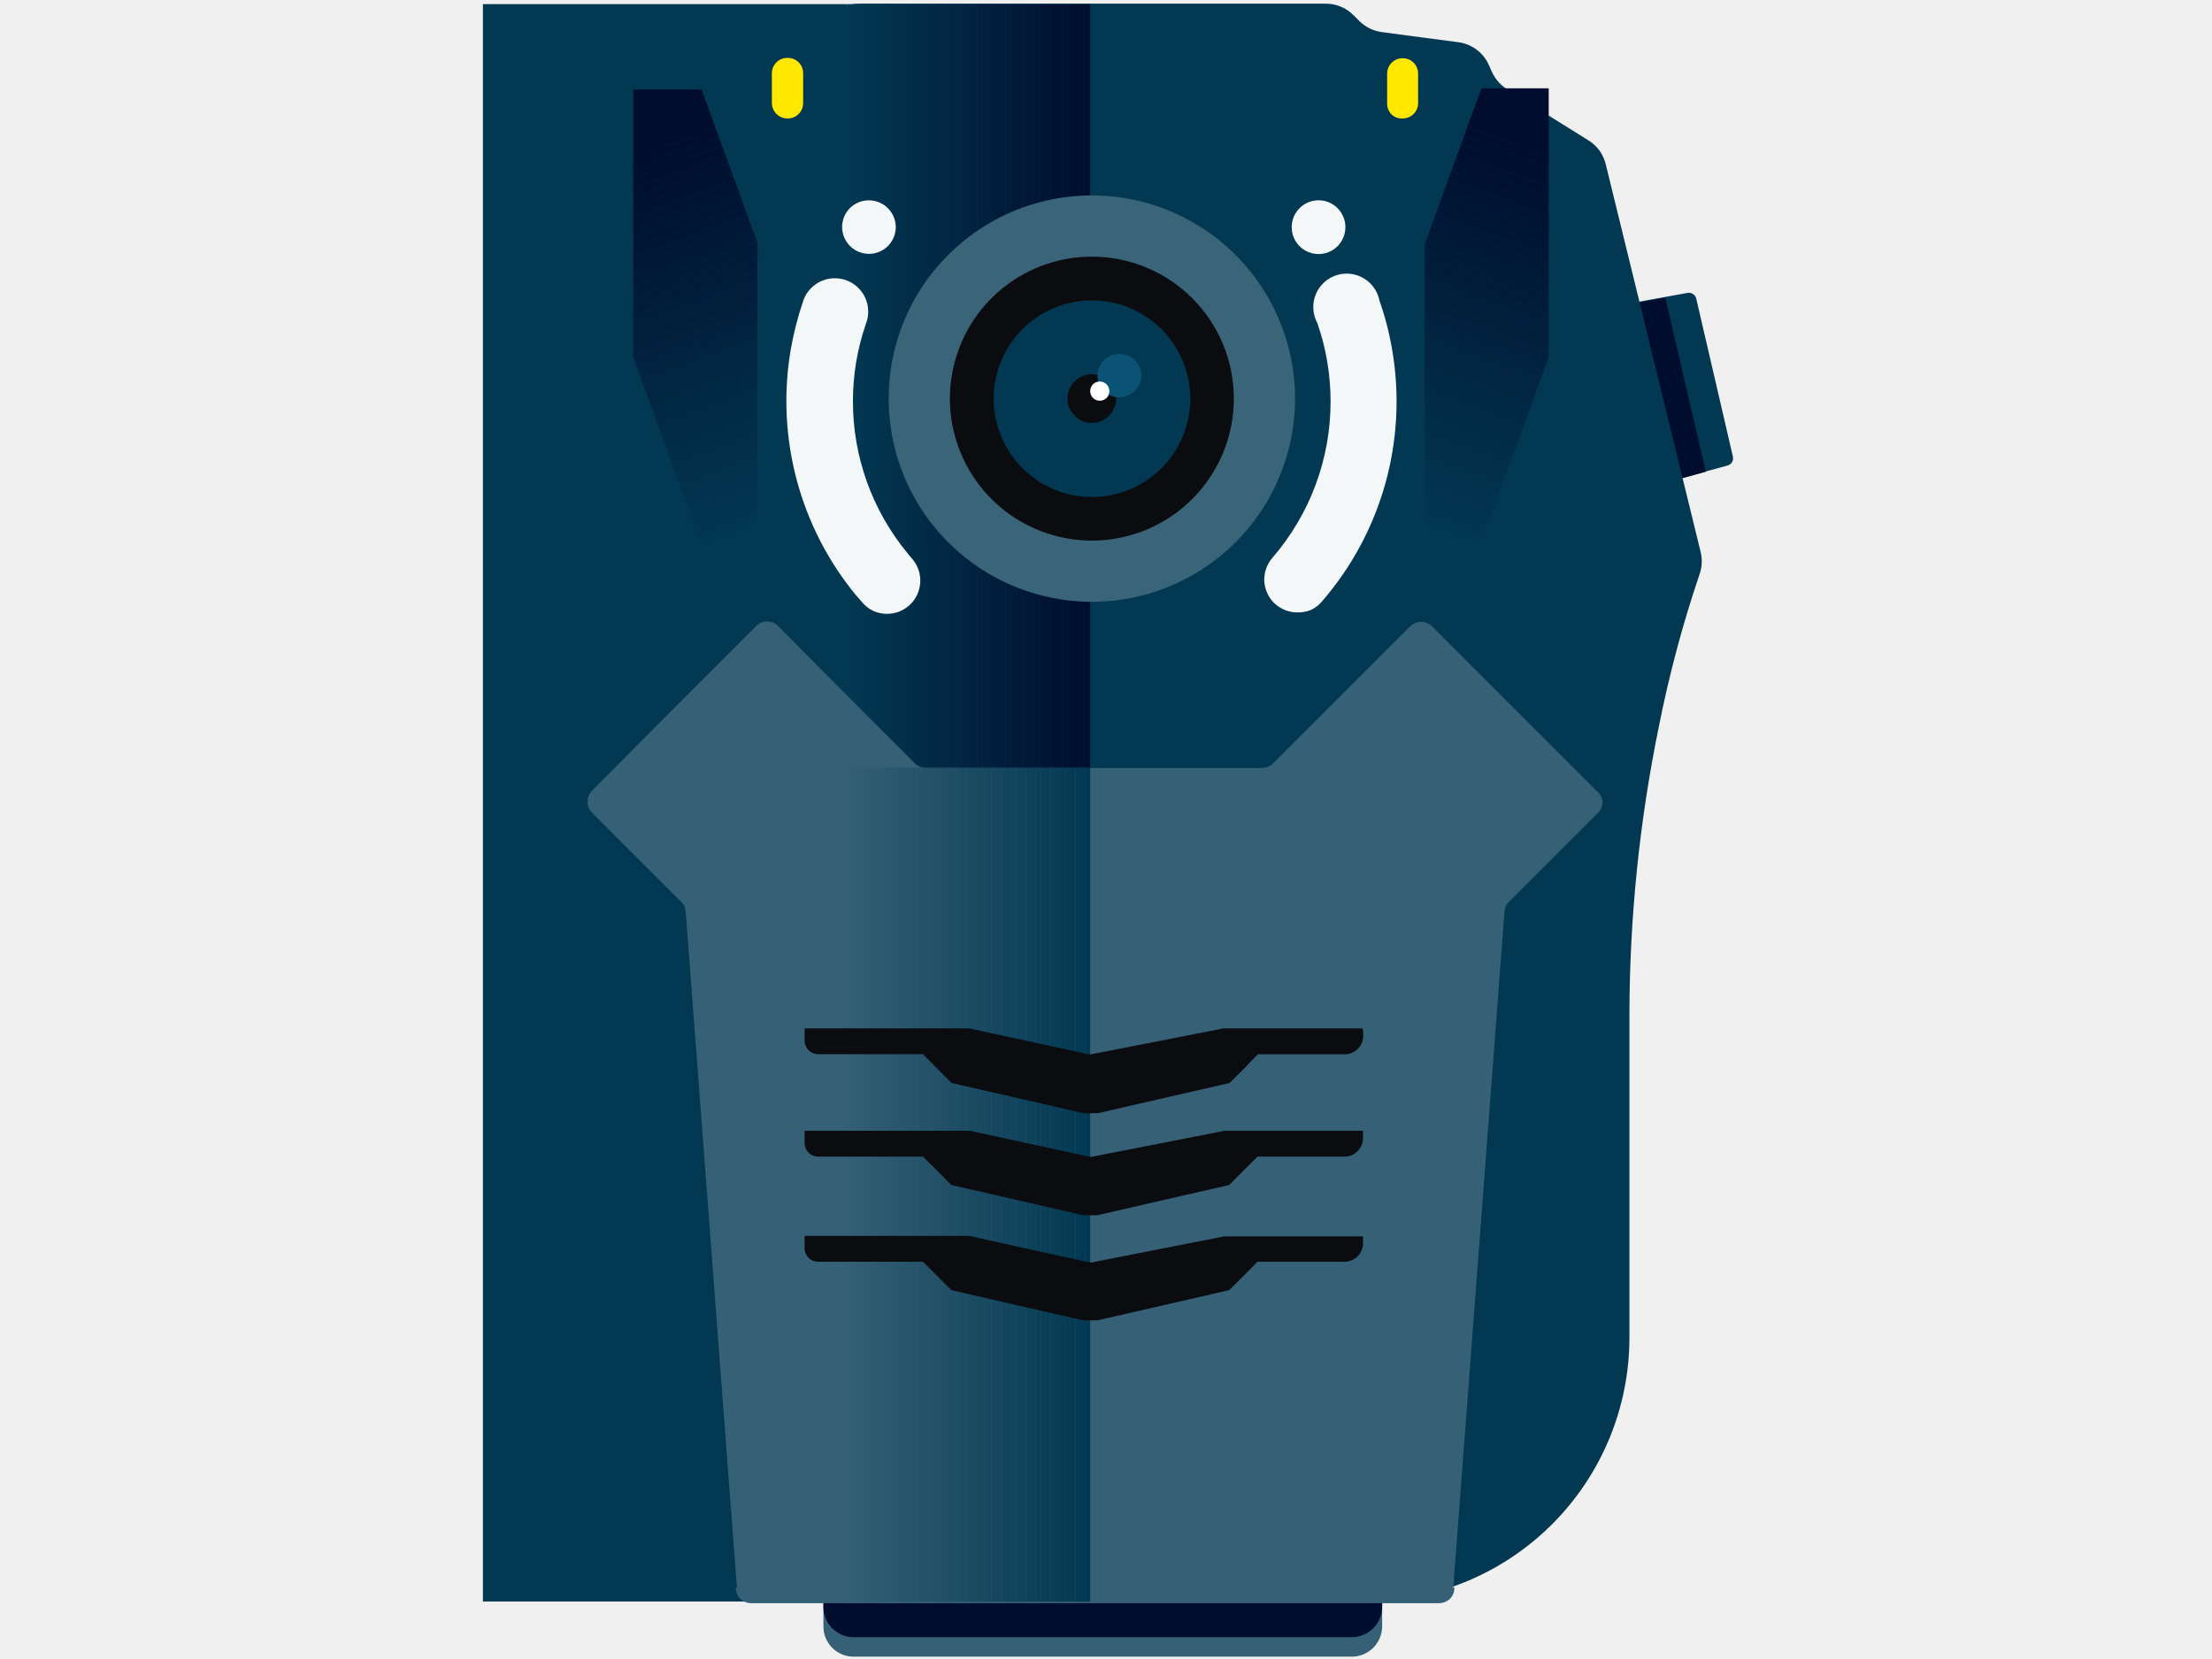
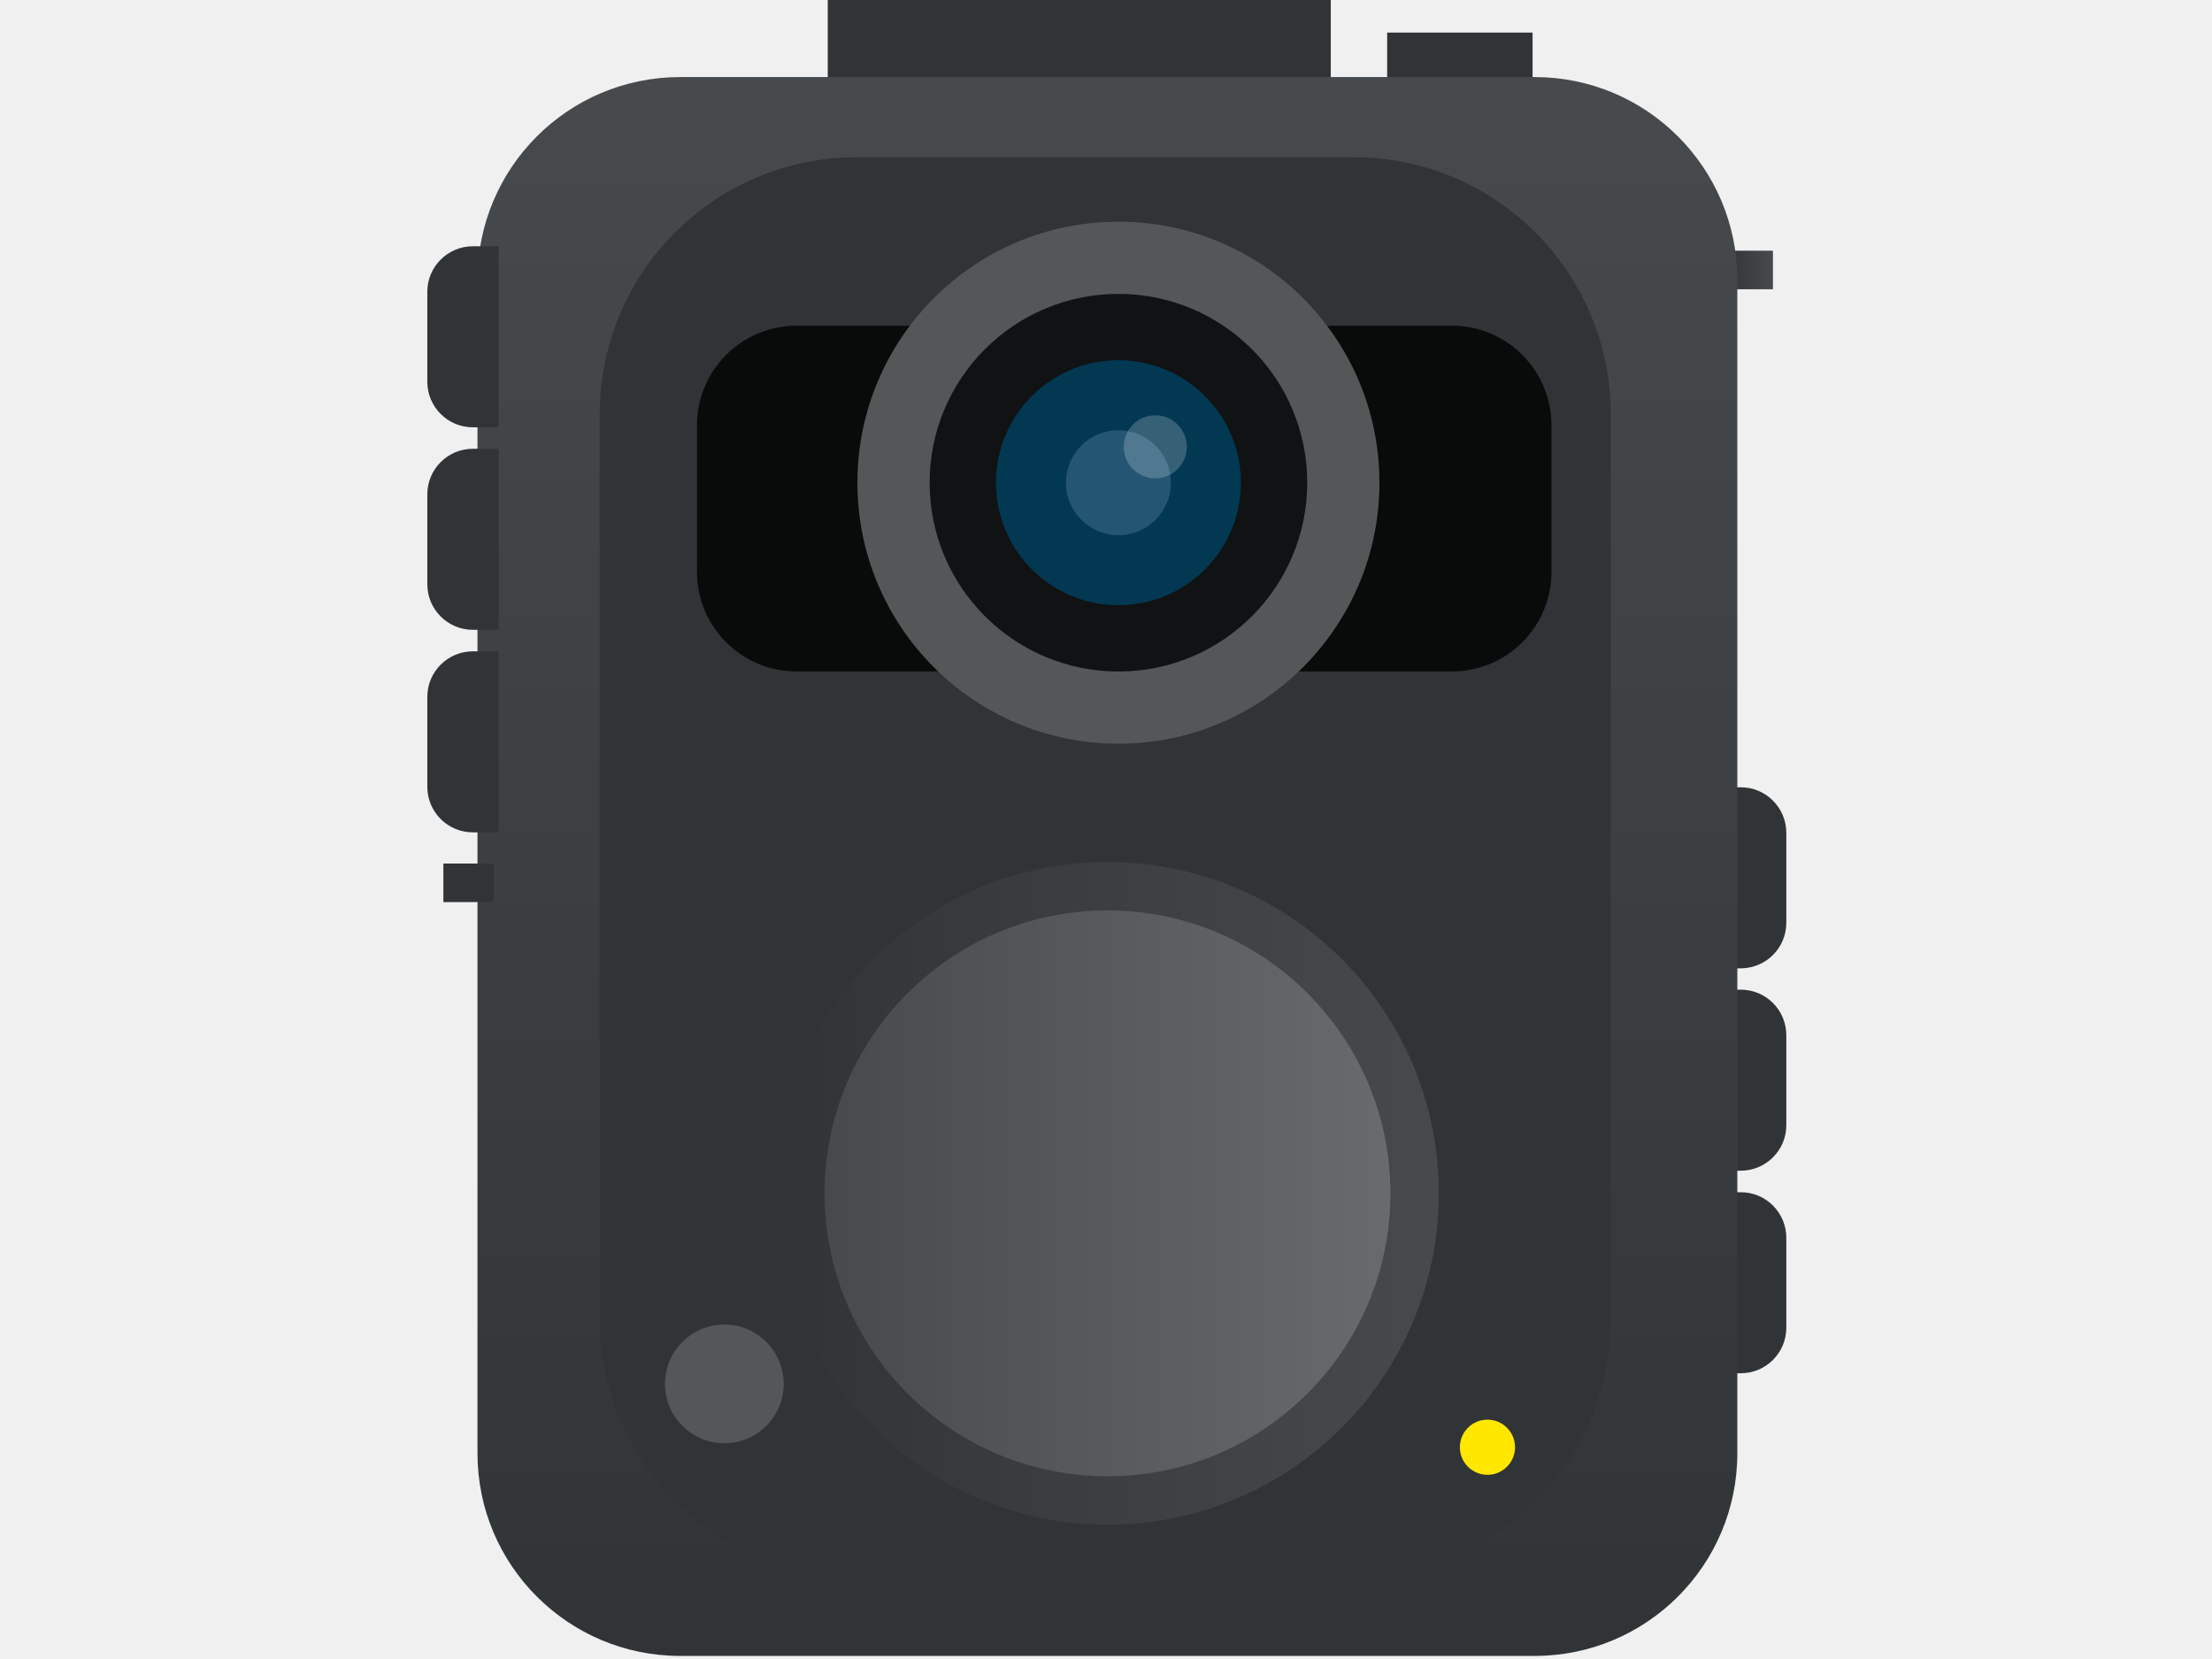
<svg xmlns="http://www.w3.org/2000/svg" width="440px" height="330px" viewBox="0 0 440 330" version="1.1">
-   <g id="Graphic-elements-/-Icons-/-Rich-icons-/-Body-worn" stroke="none" stroke-width="1" fill="none" fill-rule="evenodd">
-     <g id="Body-Worn-Camera-Illustration" transform="translate(95, 0)" fill-rule="nonzero">
-       <path d="M225.906,60.95 L233.281,59.599 L240.656,58.27 C241.04,58.185 241.442,58.265 241.764,58.492 C242.086,58.702 242.316,59.026 242.406,59.4 L246.06,75.125 L249.693,90.805 C249.79,91.18 249.734,91.579 249.538,91.913 C249.336,92.252 249.01,92.498 248.63,92.599 L241.985,94.415 L235.341,96.209 L230.513,78.491 L225.906,60.95 Z" id="Path" fill="#023852" />
-       <polygon id="Path" fill="#000D2E" points="220.059 62.146 228.143 60.685 236.249 59.223 240.28 76.52 244.311 93.84 237.068 95.833 229.826 97.826 224.954 79.997" />
-       <polygon id="Path" fill="#0B5375" points="8.903 221.632 14.352 221.632 19.822 221.632 19.822 203.67 19.822 185.708 14.352 185.708 8.903 185.708 8.903 203.67" />
-       <polygon id="Path" fill="#0B5375" points="9.103 269.736 14.263 269.736 19.401 269.736 19.401 252.195 19.401 234.654 14.263 234.654 9.103 234.654 9.103 252.195" />
-       <polygon id="Path" fill="#000D2E" points="12.048 221.632 17.519 221.632 22.967 221.632 22.967 203.67 22.967 185.708 17.519 185.708 12.048 185.708 12.048 203.67" />
-       <polygon id="Path" fill="#000D2E" points="12.248 269.736 17.408 269.736 22.546 269.736 22.546 252.195 22.546 234.654 17.408 234.654 12.248 234.654 12.248 252.195" />
-       <path d="M243.292,109.83 L233.857,71.249 L224.4,32.646 C224.157,31.676 223.736,30.76 223.16,29.944 C222.551,29.136 221.8,28.446 220.945,27.906 L212.839,22.856 L204.755,17.718 C204.111,17.318 203.529,16.826 203.028,16.256 C202.529,15.681 202.111,15.041 201.787,14.352 L201.455,13.621 L201.123,12.868 C200.586,11.67 199.746,10.632 198.687,9.856 C197.627,9.069 196.385,8.566 195.077,8.394 L187.48,7.397 L179.861,6.379 C179.021,6.271 178.205,6.024 177.447,5.648 C176.69,5.268 175.995,4.775 175.387,4.186 L174.811,3.588 L174.213,3.012 C173.505,2.284 172.653,1.71 171.711,1.329 C170.772,0.931 169.762,0.731 168.743,0.731 L75.878,0.731 C74.858,0.726 73.848,0.929 72.91,1.329 C71.964,1.715 71.106,2.288 70.385,3.012 L69.809,3.588 L69.211,4.186 C68.608,4.78 67.912,5.274 67.152,5.648 C66.393,6.024 65.577,6.271 64.738,6.379 L57.141,7.397 L49.544,8.394 C48.236,8.566 46.994,9.069 45.934,9.856 C44.868,10.63 44.021,11.668 43.476,12.868 L43.144,13.621 L42.811,14.352 C42.496,15.045 42.077,15.687 41.571,16.256 C41.086,16.834 40.51,17.327 39.866,17.718 L31.76,22.768 L23.632,27.906 C22.77,28.438 22.019,29.13 21.417,29.944 C20.825,30.754 20.396,31.672 20.154,32.646 L10.764,71.249 L1.307,109.83 C1.134,110.555 1.059,111.3 1.085,112.045 C1.119,112.802 1.268,113.548 1.528,114.26 C4.882,124.188 7.59,134.324 9.634,144.602 C13.488,163.429 15.454,182.593 15.503,201.809 L15.503,266.038 C15.497,279.972 21.03,293.338 30.884,303.191 C40.737,313.045 54.103,318.578 68.038,318.572 L176.561,318.572 C190.5,318.584 203.871,313.053 213.729,303.199 C223.587,293.345 229.123,279.976 229.117,266.038 L229.117,201.809 C229.146,182.578 231.105,163.398 234.964,144.558 C236.998,134.277 239.706,124.141 243.07,114.215 C243.573,112.791 243.643,111.25 243.27,109.786 L243.292,109.83 Z" id="Path" fill="#023852" />
-       <g id="Group">
-         <rect id="Rectangle" fill="#023852" x="1.063" y="0.819" width="72.489" height="317.752" />
-         <rect id="Rectangle" fill="#023852" x="73.552" y="0.819" width="1.13" height="317.752" />
-         <rect id="Rectangle" fill="#023751" x="74.66" y="0.819" width="1.13" height="317.752" />
-         <rect id="Rectangle" fill="#023650" x="75.789" y="0.819" width="1.13" height="317.752" />
-         <rect id="Rectangle" fill="#02354F" x="76.919" y="0.819" width="1.13" height="317.752" />
-         <rect id="Rectangle" fill="#02344F" x="78.048" y="0.819" width="1.13" height="317.752" />
-         <rect id="Rectangle" fill="#02334E" x="79.156" y="0.819" width="1.13" height="317.752" />
-         <rect id="Rectangle" fill="#02324D" x="80.285" y="0.819" width="1.13" height="317.752" />
-         <rect id="Rectangle" fill="#02314C" x="81.415" y="0.819" width="1.13" height="317.752" />
-         <rect id="Rectangle" fill="#02304B" x="82.522" y="0.819" width="1.13" height="317.752" />
-         <rect id="Rectangle" fill="#022F4A" x="83.652" y="0.819" width="1.13" height="317.752" />
-         <rect id="Rectangle" fill="#022E49" x="84.781" y="0.819" width="1.13" height="317.752" />
-         <rect id="Rectangle" fill="#012D49" x="85.911" y="0.819" width="1.13" height="317.752" />
-         <rect id="Rectangle" fill="#012C48" x="87.018" y="0.819" width="1.13" height="317.752" />
-         <rect id="Rectangle" fill="#012B47" x="88.148" y="0.819" width="1.13" height="317.752" />
-         <rect id="Rectangle" fill="#012A46" x="89.277" y="0.819" width="1.13" height="317.752" />
-         <rect id="Rectangle" fill="#012945" x="90.385" y="0.819" width="1.13" height="317.752" />
-         <rect id="Rectangle" fill="#012844" x="91.514" y="0.819" width="1.13" height="317.752" />
-         <rect id="Rectangle" fill="#012743" x="92.644" y="0.819" width="1.13" height="317.752" />
-         <rect id="Rectangle" fill="#012643" x="93.773" y="0.819" width="1.13" height="317.752" />
-         <rect id="Rectangle" fill="#012542" x="94.881" y="0.819" width="1.13" height="317.752" />
-         <rect id="Rectangle" fill="#012441" x="96.01" y="0.819" width="1.13" height="317.752" />
-         <rect id="Rectangle" fill="#012340" x="97.14" y="0.819" width="1.13" height="317.752" />
-         <rect id="Rectangle" fill="#01213F" x="98.269" y="0.819" width="1.13" height="317.752" />
-         <rect id="Rectangle" fill="#01203E" x="99.377" y="0.819" width="1.13" height="317.752" />
-         <rect id="Rectangle" fill="#011F3D" x="100.506" y="0.819" width="1.13" height="317.752" />
-         <rect id="Rectangle" fill="#011E3D" x="101.636" y="0.819" width="1.13" height="317.752" />
-         <rect id="Rectangle" fill="#011D3C" x="102.743" y="0.819" width="1.13" height="317.752" />
-         <rect id="Rectangle" fill="#011C3B" x="103.872" y="0.819" width="1.13" height="317.752" />
-         <rect id="Rectangle" fill="#011B3A" x="105.002" y="0.819" width="1.13" height="317.752" />
-         <rect id="Rectangle" fill="#011A39" x="106.132" y="0.819" width="1.13" height="317.752" />
-         <rect id="Rectangle" fill="#011938" x="107.239" y="0.819" width="1.13" height="317.752" />
-         <rect id="Rectangle" fill="#011837" x="108.368" y="0.819" width="1.13" height="317.752" />
-         <rect id="Rectangle" fill="#001737" x="109.498" y="0.819" width="1.13" height="317.752" />
-         <rect id="Rectangle" fill="#001636" x="110.605" y="0.819" width="1.13" height="317.752" />
-         <rect id="Rectangle" fill="#001535" x="111.735" y="0.819" width="1.13" height="317.752" />
-         <rect id="Rectangle" fill="#001434" x="112.864" y="0.819" width="1.13" height="317.752" />
-         <rect id="Rectangle" fill="#001333" x="113.994" y="0.819" width="1.13" height="317.752" />
-         <rect id="Rectangle" fill="#001232" x="115.101" y="0.819" width="1.13" height="317.752" />
-         <rect id="Rectangle" fill="#001131" x="116.231" y="0.819" width="1.13" height="317.752" />
-         <rect id="Rectangle" fill="#001031" x="117.36" y="0.819" width="1.13" height="317.752" />
-         <rect id="Rectangle" fill="#000F30" x="118.49" y="0.819" width="1.13" height="317.752" />
-         <rect id="Rectangle" fill="#000E2F" x="119.597" y="0.819" width="1.13" height="317.752" />
-         <rect id="Rectangle" fill="#000D2E" x="120.727" y="0.819" width="1.13" height="317.752" />
-       </g>
-       <path d="M68.791,317.42 L179.928,317.42 L179.928,323.511 C179.915,326.833 177.225,329.523 173.903,329.535 L74.793,329.535 C73.197,329.535 71.667,328.9 70.541,327.769 C69.414,326.639 68.785,325.106 68.791,323.511 L68.791,317.42 Z" id="Path" fill="#356075" />
-       <path d="M68.791,313.544 L179.928,313.544 L179.928,319.635 C179.915,322.957 177.225,325.647 173.903,325.659 L74.793,325.659 C73.197,325.659 71.667,325.024 70.541,323.893 C69.414,322.763 68.785,321.231 68.791,319.635 L68.791,313.544 L68.791,313.544 Z" id="Path" fill="#000D2E" />
-       <path d="M222.517,157.248 L206.195,140.926 L189.894,124.625 C189.304,124.042 188.508,123.716 187.679,123.717 C186.849,123.711 186.051,124.038 185.464,124.625 L171.866,138.223 L158.245,151.844 C157.956,152.125 157.619,152.35 157.248,152.509 C156.877,152.666 156.478,152.748 156.074,152.752 L89.166,152.752 C88.763,152.748 88.364,152.666 87.993,152.509 C87.62,152.356 87.281,152.13 86.996,151.844 L73.375,138.223 L59.799,124.558 C59.219,123.957 58.419,123.618 57.584,123.618 C56.749,123.618 55.949,123.957 55.369,124.558 L39.068,140.859 L22.79,157.248 C22.203,157.835 21.876,158.633 21.882,159.463 C21.871,160.294 22.199,161.094 22.79,161.678 L31.649,170.537 L40.508,179.396 C40.771,179.648 40.981,179.949 41.128,180.282 C41.281,180.609 41.371,180.962 41.394,181.323 L46.488,248.563 L51.582,315.781 C51.582,315.781 51.427,315.781 51.383,315.781 C51.357,315.898 51.357,316.019 51.383,316.136 C51.423,316.905 51.775,317.624 52.357,318.129 C52.934,318.632 53.674,318.907 54.439,318.904 L191.223,318.904 C191.988,318.907 192.728,318.632 193.305,318.129 C193.879,317.618 194.229,316.902 194.279,316.136 C194.305,316.019 194.305,315.898 194.279,315.781 C194.279,315.781 194.279,315.781 194.08,315.781 L199.174,248.563 L204.268,181.323 C204.291,180.962 204.381,180.609 204.534,180.282 C204.681,179.949 204.891,179.648 205.154,179.396 L214.013,170.537 L222.872,161.678 C223.463,161.094 223.791,160.294 223.78,159.463 C223.696,158.578 223.236,157.771 222.517,157.248 Z" id="Path" fill="#356075" />
-       <path d="M61.726,23.565 L61.726,23.565 C63.405,23.553 64.76,22.188 64.76,20.509 L64.76,14.617 C64.777,13.79 64.457,12.99 63.874,12.403 C63.289,11.815 62.488,11.495 61.659,11.517 L61.659,11.517 C60.83,11.495 60.029,11.815 59.444,12.403 C58.855,12.988 58.528,13.787 58.536,14.617 L58.536,20.509 C58.56,22.187 59.915,23.541 61.593,23.565 L61.726,23.565 Z" id="Path" fill="#FFE700" />
-       <path d="M183.981,23.565 L183.981,23.565 C184.811,23.574 185.61,23.246 186.195,22.657 C186.783,22.072 187.103,21.271 187.081,20.442 L187.081,14.617 C187.081,12.942 185.723,11.583 184.047,11.583 L184.047,11.583 C183.217,11.556 182.414,11.877 181.832,12.469 C181.243,13.055 180.916,13.853 180.924,14.684 L180.924,20.575 C180.911,21.407 181.239,22.207 181.832,22.79 C182.418,23.322 183.19,23.601 183.981,23.565 L183.981,23.565 Z" id="Path" fill="#FFE700" />
-       <g id="Group" transform="translate(28.79195, 17.71812)">
-         <polygon id="Path" fill="#000D2E" points="15.769 0.089 18.582 7.818 2.17 13.798 2.17 0.089" />
-         <polygon id="Path" fill="#000D2E" points="18.582 7.818 19.202 9.546 2.17 15.747 2.17 13.798" />
-         <polygon id="Path" fill="#000E2F" points="19.202 9.546 19.844 11.273 2.17 17.696 2.17 15.747" />
-         <polygon id="Path" fill="#000F30" points="19.844 11.273 20.464 13.001 2.17 19.645 2.17 17.696" />
-         <polygon id="Path" fill="#001031" points="20.464 13.001 21.085 14.706 2.17 21.594 2.17 19.645" />
-         <polygon id="Path" fill="#001131" points="21.085 14.706 21.727 16.434 2.17 23.543 2.17 21.594" />
-         <polygon id="Path" fill="#001232" points="21.727 16.434 22.347 18.161 2.17 25.492 2.17 23.543" />
-         <polygon id="Path" fill="#001333" points="22.347 18.161 22.967 19.866 2.17 27.441 2.17 25.492" />
-         <polygon id="Path" fill="#001434" points="22.967 19.866 23.609 21.594 2.17 29.39 2.17 27.441" />
-         <polygon id="Path" fill="#001535" points="23.609 21.594 24.23 23.321 2.17 31.339 2.17 29.39" />
-         <polygon id="Path" fill="#001636" points="24.23 23.321 24.85 25.027 2.17 33.288 2.17 31.339" />
-         <polygon id="Path" fill="#001737" points="24.85 25.027 25.47 26.754 2.17 35.237 2.17 33.288" />
-         <polygon id="Path" fill="#011837" points="25.47 26.754 26.112 28.482 2.17 37.186 2.17 35.237" />
-         <polygon id="Path" fill="#011938" points="26.112 28.482 26.732 30.187 2.17 39.135 2.17 37.186" />
-         <polygon id="Path" fill="#011A39" points="26.732 30.187 26.887 30.652 26.887 32.092 2.17 41.084 2.17 39.135" />
-         <polygon id="Path" fill="#011B3A" points="26.887 34.041 2.17 43.033 2.17 41.084 26.887 32.092" />
-         <polygon id="Path" fill="#011C3B" points="26.887 35.99 2.17 44.982 2.17 43.033 26.887 34.041" />
-         <polygon id="Path" fill="#011D3C" points="26.887 37.939 2.17 46.931 2.17 44.982 26.887 35.99" />
-         <polygon id="Path" fill="#011E3D" points="26.887 39.888 2.17 48.88 2.17 46.931 26.887 37.939" />
-         <polygon id="Path" fill="#011F3D" points="26.887 41.837 2.17 50.829 2.17 48.88 26.887 39.888" />
-         <polygon id="Path" fill="#01203E" points="26.887 43.786 2.17 52.778 2.17 50.829 26.887 41.837" />
-         <polygon id="Path" fill="#01213F" points="26.887 45.735 2.613 54.572 2.17 53.309 2.17 52.778 26.887 43.786" />
-         <polygon id="Path" fill="#012240" points="26.887 47.684 3.256 56.277 2.613 54.572 26.887 45.735" />
-         <polygon id="Path" fill="#012441" points="26.887 49.633 3.876 58.005 3.256 56.277 26.887 47.684" />
-         <polygon id="Path" fill="#012542" points="26.887 51.582 4.496 59.732 3.876 58.005 26.887 49.633" />
-         <polygon id="Path" fill="#012643" points="26.887 53.531 5.116 61.438 4.496 59.732 26.887 51.582" />
-         <polygon id="Path" fill="#012743" points="26.887 55.48 5.758 63.165 5.116 61.438 26.887 53.531" />
-         <polygon id="Path" fill="#012844" points="26.887 57.429 6.379 64.893 5.758 63.165 26.887 55.48" />
-         <polygon id="Path" fill="#012945" points="26.887 59.378 6.999 66.598 6.379 64.893 26.887 57.429" />
-         <polygon id="Path" fill="#012A46" points="26.887 61.327 7.641 68.326 6.999 66.598 26.887 59.378" />
-         <polygon id="Path" fill="#012B47" points="26.887 63.254 8.261 70.053 7.641 68.326 26.887 61.327" />
-         <polygon id="Path" fill="#012C48" points="26.887 65.203 8.881 71.781 8.261 70.053 26.887 63.254" />
-         <polygon id="Path" fill="#012D49" points="26.887 67.174 9.501 73.486 8.881 71.781 26.887 65.203" />
-         <polygon id="Path" fill="#022E49" points="26.887 69.101 10.144 75.213 9.501 73.486 26.887 67.174" />
-         <polygon id="Path" fill="#022F4A" points="26.887 71.05 10.764 76.941 10.144 75.213 26.887 69.101" />
-         <polygon id="Path" fill="#02304B" points="26.887 72.999 11.384 78.646 10.764 76.941 26.887 71.05" />
-         <polygon id="Path" fill="#02314C" points="26.887 74.948 12.004 80.374 11.384 78.646 26.887 72.999" />
-         <polygon id="Path" fill="#02324D" points="26.887 76.897 12.646 82.101 12.004 80.374 26.887 74.948" />
-         <polygon id="Path" fill="#02334E" points="26.887 78.846 13.266 83.807 12.646 82.101 26.887 76.897" />
-         <polygon id="Path" fill="#02344F" points="26.887 80.795 13.887 85.534 13.266 83.807 26.887 78.846" />
-         <polygon id="Path" fill="#02354F" points="26.887 82.744 14.529 87.262 13.887 85.534 26.887 80.795" />
-         <polygon id="Path" fill="#023650" points="26.887 84.693 15.149 88.967 14.529 87.262 26.887 82.744" />
-         <polygon id="Path" fill="#023751" points="26.887 86.642 15.769 90.695 15.149 88.967 26.887 84.693" />
-         <polygon id="Path" fill="#023852" points="26.887 88.591 16.411 92.422 15.769 90.695 26.887 86.642" />
-         <polygon id="Path" fill="#023852" points="18.826 99.066 16.411 92.422 26.887 88.591 26.887 99.066" />
-       </g>
-       <g id="Group" transform="translate(188.255, 15.50336)">
-         <polygon id="Path" fill="#023852" points="0.133 90.65 10.631 94.46 8.217 101.126 0.133 101.126" />
-         <polygon id="Path" fill="#023852" points="0.133 88.701 11.273 92.732 10.631 94.46 0.133 90.65" />
-         <polygon id="Path" fill="#023751" points="0.133 86.73 11.893 91.027 11.273 92.732 0.133 88.701" />
-         <polygon id="Path" fill="#023650" points="0.133 84.781 12.513 89.299 11.893 91.027 0.133 86.73" />
-         <polygon id="Path" fill="#02354F" points="0.133 82.832 13.156 87.572 12.513 89.299 0.133 84.781" />
-         <polygon id="Path" fill="#02344F" points="0.133 80.883 13.776 85.844 13.156 87.572 0.133 82.832" />
-         <polygon id="Path" fill="#02334E" points="0.133 78.934 14.396 84.117 13.776 85.844 0.133 80.883" />
-         <polygon id="Path" fill="#02324D" points="0.133 76.985 15.038 82.411 14.396 84.117 0.133 78.934" />
-         <polygon id="Path" fill="#02314C" points="0.133 75.036 15.658 80.684 15.038 82.411 0.133 76.985" />
-         <polygon id="Path" fill="#02304B" points="0.133 73.087 16.279 78.956 15.658 80.684 0.133 75.036" />
-         <polygon id="Path" fill="#022F4A" points="0.133 71.116 16.899 77.229 16.279 78.956 0.133 73.087" />
-         <polygon id="Path" fill="#022E49" points="0.133 69.167 17.541 75.501 16.899 77.229 0.133 71.116" />
-         <polygon id="Path" fill="#012D49" points="0.133 67.218 18.161 73.796 17.541 75.501 0.133 69.167" />
-         <polygon id="Path" fill="#012C48" points="0.133 65.269 18.803 72.068 18.161 73.796 0.133 67.218" />
-         <polygon id="Path" fill="#012B47" points="0.133 63.32 19.423 70.341 18.803 72.068 0.133 65.269" />
-         <polygon id="Path" fill="#012A46" points="0.133 61.371 20.044 68.613 19.423 70.341 0.133 63.32" />
-         <polygon id="Path" fill="#012945" points="0.133 59.422 20.664 66.886 20.044 68.613 0.133 61.371" />
-         <polygon id="Path" fill="#012844" points="0.133 57.473 21.306 65.181 20.664 66.886 0.133 59.422" />
-         <polygon id="Path" fill="#012743" points="0.133 55.524 21.926 63.453 21.306 65.181 0.133 57.473" />
-         <polygon id="Path" fill="#012643" points="0.133 53.575 22.546 61.726 21.926 63.453 0.133 55.524" />
-         <polygon id="Path" fill="#012542" points="0.133 51.604 23.189 59.998 22.546 61.726 0.133 53.575" />
-         <polygon id="Path" fill="#012441" points="0.133 49.655 23.809 58.27 23.189 59.998 0.133 51.604" />
-         <polygon id="Path" fill="#012240" points="0.133 47.706 24.429 56.543 23.809 58.27 0.133 49.655" />
-         <polygon id="Path" fill="#01213F" points="0.133 45.757 24.805 54.727 24.805 55.546 24.429 56.543 0.133 47.706" />
-         <polygon id="Path" fill="#01203E" points="0.133 43.808 24.805 52.778 24.805 54.727 0.133 45.757" />
-         <polygon id="Path" fill="#011F3D" points="0.133 41.859 24.805 50.829 24.805 52.778 0.133 43.808" />
-         <polygon id="Path" fill="#011E3D" points="0.133 39.91 24.805 48.88 24.805 50.829 0.133 41.859" />
-         <polygon id="Path" fill="#011D3C" points="0.133 37.961 24.805 46.931 24.805 48.88 0.133 39.91" />
-         <polygon id="Path" fill="#011C3B" points="0.133 36.012 24.805 44.982 24.805 46.931 0.133 37.961" />
-         <polygon id="Path" fill="#011B3A" points="0.133 34.063 24.805 43.033 24.805 44.982 0.133 36.012" />
-         <polygon id="Path" fill="#011A39" points="0.133 33.066 0.443 32.203 24.805 41.084 24.805 43.033 0.133 34.063" />
-         <polygon id="Path" fill="#011938" points="0.443 32.203 1.085 30.497 24.805 39.135 24.805 41.084" />
-         <polygon id="Path" fill="#011837" points="1.085 30.497 1.705 28.77 24.805 37.164 24.805 39.135" />
-         <polygon id="Path" fill="#001737" points="1.705 28.77 2.326 27.042 24.805 35.215 24.805 37.164" />
-         <polygon id="Path" fill="#001636" points="2.326 27.042 2.968 25.315 24.805 33.266 24.805 35.215" />
-         <polygon id="Path" fill="#001535" points="2.968 25.315 3.588 23.587 24.805 31.317 24.805 33.266" />
-         <polygon id="Path" fill="#001434" points="3.588 23.587 4.208 21.882 24.805 29.368 24.805 31.317" />
-         <polygon id="Path" fill="#001333" points="4.208 21.882 4.828 20.154 24.805 27.419 24.805 29.368" />
-         <polygon id="Path" fill="#001232" points="4.828 20.154 5.47 18.427 24.805 25.47 24.805 27.419" />
-         <polygon id="Path" fill="#001131" points="5.47 18.427 6.091 16.699 24.805 23.521 24.805 25.47" />
-         <polygon id="Path" fill="#001031" points="6.091 16.699 6.711 14.972 24.805 21.572 24.805 23.521" />
-         <polygon id="Path" fill="#000F30" points="6.711 14.972 7.353 13.266 24.805 19.601 24.805 21.572" />
-         <polygon id="Path" fill="#000E2F" points="7.353 13.266 7.973 11.539 24.805 17.652 24.805 19.601" />
-         <polygon id="Path" fill="#000D2E" points="7.973 11.539 8.593 9.811 24.805 15.703 24.805 17.652" />
-         <polygon id="Path" fill="#000D2E" points="8.593 9.811 11.428 2.06 24.805 2.06 24.805 15.703" />
-       </g>
-       <path d="M81.769,79.266 C81.759,98.55 95.373,115.155 114.284,118.926 C133.196,122.697 152.137,112.584 159.524,94.772 C166.912,76.959 160.687,56.409 144.658,45.689 C128.628,34.969 107.259,37.065 93.618,50.696 C86.024,58.264 81.76,68.546 81.769,79.266 L81.769,79.266 Z" id="Path" fill="#3A6478" />
-       <path d="M150.427,79.266 C150.439,92.742 140.928,104.348 127.713,106.984 C114.498,109.62 101.261,102.551 96.102,90.103 C90.943,77.654 95.298,63.295 106.504,55.81 C117.709,48.325 132.642,49.8 142.166,59.334 C147.456,64.618 150.428,71.789 150.427,79.266 L150.427,79.266 Z" id="Path" fill="#0A0C10" />
-       <path d="M102.654,79.266 C102.636,88.599 109.214,96.644 118.364,98.48 C127.514,100.315 136.686,95.43 140.269,86.813 C143.851,78.195 140.846,68.247 133.091,63.055 C125.336,57.863 114.994,58.873 108.391,65.468 C104.719,69.122 102.655,74.087 102.654,79.266 Z" id="Path" fill="#023852" />
-       <path d="M127.017,79.266 C127.005,76.605 124.85,74.45 122.189,74.438 C120.901,74.432 119.664,74.942 118.756,75.856 C117.845,76.762 117.334,77.993 117.334,79.278 C117.334,80.562 117.845,81.793 118.756,82.699 C119.664,83.613 120.901,84.123 122.189,84.117 C124.859,84.105 127.017,81.937 127.017,79.266 L127.017,79.266 Z" id="Path" fill="#0A0C10" />
-       <path d="M132.044,74.726 C132.045,73.561 131.574,72.446 130.74,71.632 C129.906,70.819 128.779,70.378 127.615,70.407 C125.87,70.402 124.294,71.452 123.629,73.065 C122.963,74.678 123.339,76.534 124.581,77.76 C125.378,78.577 126.474,79.033 127.615,79.023 C128.763,79.034 129.866,78.578 130.671,77.76 C131.518,76.975 132.013,75.881 132.044,74.726 L132.044,74.726 Z" id="Path" fill="#0B5375" />
-       <path d="M81.459,122.1 C80.53,122.106 79.609,121.918 78.757,121.546 C77.908,121.148 77.153,120.574 76.542,119.863 L75.944,119.154 L75.302,118.446 C64.133,104.896 59.369,87.178 62.235,69.854 C62.79,66.561 63.605,63.317 64.671,60.153 C65.35,57.797 67.271,56.006 69.669,55.494 C72.066,54.982 74.552,55.832 76.133,57.705 C77.715,59.579 78.136,62.172 77.229,64.45 C76.379,66.917 75.735,69.451 75.302,72.024 C74.877,74.609 74.662,77.223 74.66,79.842 C74.657,90.85 78.487,101.515 85.49,110.007 L85.933,110.561 L86.398,111.093 C88.822,113.84 88.564,118.031 85.822,120.461 C85.203,120.989 84.499,121.409 83.74,121.701 C83.008,121.962 82.236,122.096 81.459,122.1 L81.459,122.1 Z" id="Path" fill="#F3F7F8" />
-       <path d="M162.985,121.812 C162.229,121.806 161.48,121.671 160.77,121.413 C160.02,121.125 159.324,120.713 158.71,120.195 C157.429,119.059 156.635,117.473 156.495,115.766 C156.372,114.006 156.953,112.268 158.112,110.938 C165.562,102.325 169.666,91.319 169.673,79.931 C169.675,77.252 169.453,74.578 169.009,71.936 C168.564,69.307 167.897,66.722 167.015,64.206 C165.785,61.903 166.017,59.093 167.608,57.024 C169.2,54.954 171.856,54.008 174.398,54.607 C176.939,55.205 178.895,57.236 179.396,59.799 C180.529,63.019 181.382,66.331 181.943,69.699 C184.98,87.581 179.862,105.884 167.99,119.597 C167.388,120.329 166.631,120.919 165.775,121.325 C164.891,121.686 163.939,121.852 162.985,121.812 Z" id="Path" fill="#F3F7F8" />
-       <path d="M83.187,45.181 C83.176,43.019 81.866,41.075 79.867,40.252 C77.868,39.429 75.57,39.888 74.04,41.416 C72.354,43.134 72.026,45.766 73.239,47.845 C74.452,49.923 76.905,50.933 79.23,50.311 C81.554,49.688 83.175,47.588 83.187,45.181 L83.187,45.181 Z" id="Path" fill="#F3F7F8" />
-       <path d="M172.619,45.181 C172.62,43.018 171.317,41.068 169.317,40.243 C167.318,39.418 165.018,39.881 163.494,41.416 C162.145,42.769 161.62,44.739 162.117,46.584 C162.615,48.429 164.058,49.868 165.905,50.36 C167.751,50.852 169.719,50.322 171.068,48.968 C172.062,47.958 172.618,46.598 172.619,45.181 Z" id="Path" fill="#F3F7F8" />
-       <path d="M73.907,63.652 C73.907,61.679 72.314,60.077 70.341,60.064 C68.369,60.088 66.777,61.681 66.753,63.652 C66.765,65.625 68.368,67.218 70.341,67.218 C71.288,67.224 72.199,66.85 72.869,66.18 C73.539,65.51 73.913,64.6 73.907,63.652 L73.907,63.652 Z" id="Path" fill="#F3F7F8" />
-       <path d="M72.135,72.179 C72.241,70.834 71.583,69.543 70.433,68.838 C69.282,68.133 67.834,68.133 66.683,68.838 C65.533,69.543 64.875,70.834 64.981,72.179 C64.982,73.125 65.356,74.033 66.022,74.704 C67.428,76.092 69.688,76.092 71.094,74.704 C71.76,74.033 72.134,73.125 72.135,72.179 Z" id="Path" fill="#F3F7F8" />
-       <path d="M71.581,81.083 C71.58,79.635 70.71,78.33 69.373,77.773 C68.037,77.216 66.497,77.517 65.468,78.536 C64.801,79.215 64.427,80.13 64.427,81.083 C64.422,82.03 64.795,82.94 65.465,83.61 C66.135,84.28 67.046,84.654 67.993,84.648 C69.966,84.648 71.569,83.055 71.581,81.083 L71.581,81.083 Z" id="Path" fill="#F3F7F8" />
-       <path d="M72.689,90.097 C72.693,89.15 72.318,88.241 71.648,87.572 C70.242,86.184 67.982,86.184 66.576,87.572 C65.191,88.97 65.191,91.223 66.576,92.621 C67.246,93.299 68.159,93.68 69.112,93.68 C70.065,93.68 70.978,93.299 71.648,92.621 C72.318,91.953 72.693,91.044 72.689,90.097 Z" id="Path" fill="#F3F7F8" />
-       <path d="M75.125,99 C75.231,97.655 74.573,96.364 73.423,95.659 C72.272,94.954 70.824,94.954 69.673,95.659 C68.523,96.364 67.865,97.655 67.971,99 C67.965,99.948 68.339,100.858 69.009,101.528 C69.679,102.198 70.589,102.572 71.537,102.566 C72.49,102.566 73.404,102.192 74.084,101.525 C74.75,100.853 75.124,99.946 75.125,99 L75.125,99 Z" id="Path" fill="#F3F7F8" />
-       <path d="M79.134,107.239 C79.138,106.292 78.763,105.383 78.093,104.714 C77.067,103.698 75.532,103.396 74.198,103.947 C72.864,104.498 71.99,105.795 71.98,107.239 C71.99,108.683 72.864,109.98 74.198,110.531 C75.532,111.082 77.067,110.78 78.093,109.764 C78.759,109.092 79.133,108.185 79.134,107.239 Z" id="Path" fill="#F3F7F8" />
-       <path d="M84.316,115.035 C84.322,114.083 83.938,113.171 83.253,112.51 C82.584,111.84 81.675,111.465 80.728,111.469 C79.782,111.47 78.875,111.844 78.203,112.51 C77.187,113.536 76.885,115.07 77.436,116.405 C77.987,117.739 79.285,118.613 80.728,118.623 C82.7,118.599 84.292,117.006 84.316,115.035 L84.316,115.035 Z" id="Path" fill="#F3F7F8" />
-       <path d="M170.648,63.652 C170.648,61.679 172.241,60.077 174.213,60.064 C176.185,60.088 177.777,61.681 177.801,63.652 C177.789,65.625 176.186,67.218 174.213,67.218 C173.266,67.224 172.355,66.85 171.685,66.18 C171.015,65.51 170.642,64.6 170.648,63.652 Z" id="Path" fill="#F3F7F8" />
-       <path d="M172.419,72.179 C172.314,70.834 172.971,69.543 174.122,68.838 C175.272,68.133 176.721,68.133 177.871,68.838 C179.021,69.543 179.679,70.834 179.573,72.179 C179.579,73.127 179.205,74.037 178.535,74.707 C177.865,75.377 176.955,75.751 176.007,75.745 C175.055,75.745 174.14,75.372 173.46,74.704 C172.794,74.033 172.42,73.125 172.419,72.179 L172.419,72.179 Z" id="Path" fill="#F3F7F8" />
-       <path d="M172.973,81.083 C172.981,80.127 173.363,79.213 174.036,78.536 C175.435,77.151 177.688,77.151 179.086,78.536 C179.753,79.215 180.127,80.13 180.127,81.083 C180.126,82.028 179.752,82.936 179.086,83.607 C177.688,84.992 175.435,84.992 174.036,83.607 C173.364,82.938 172.982,82.031 172.973,81.083 Z" id="Path" fill="#F3F7F8" />
-       <path d="M171.866,90.097 C171.861,89.15 172.236,88.241 172.907,87.572 C173.586,86.904 174.501,86.53 175.454,86.531 C176.4,86.531 177.307,86.906 177.979,87.572 C179.363,88.97 179.363,91.223 177.979,92.621 C177.309,93.294 176.402,93.676 175.454,93.685 C174.498,93.677 173.584,93.295 172.907,92.621 C172.236,91.953 171.861,91.044 171.866,90.097 Z" id="Path" fill="#F3F7F8" />
-       <path d="M169.43,99 C169.324,97.655 169.981,96.364 171.132,95.659 C172.282,94.954 173.731,94.954 174.881,95.659 C176.032,96.364 176.689,97.655 176.583,99 C176.589,99.948 176.215,100.858 175.545,101.528 C174.875,102.198 173.965,102.572 173.017,102.566 C172.065,102.566 171.15,102.192 170.47,101.525 C169.804,100.853 169.43,99.946 169.43,99 Z" id="Path" fill="#F3F7F8" />
-       <path d="M165.421,107.239 C165.421,105.266 167.014,103.663 168.987,103.651 C170.958,103.675 172.551,105.267 172.574,107.239 C172.526,109.186 170.934,110.739 168.987,110.738 C168.039,110.744 167.129,110.37 166.459,109.7 C165.789,109.03 165.415,108.12 165.421,107.172 L165.421,107.239 Z" id="Path" fill="#F3F7F8" />
-       <path d="M160.238,115.035 C160.227,113.406 161.315,111.974 162.887,111.548 C164.46,111.121 166.122,111.808 166.935,113.22 C167.748,114.631 167.508,116.413 166.351,117.56 C165.688,118.242 164.777,118.626 163.826,118.626 C162.875,118.626 161.964,118.242 161.301,117.56 C160.625,116.893 160.242,115.984 160.238,115.035 Z" id="Path" fill="#F3F7F8" />
-       <g id="Group" transform="translate(55.36913, 150.604)">
-         <rect id="Rectangle" fill="#023852" x="65.491" y="2.082" width="1" height="165.908" />
-         <rect id="Rectangle" fill="#033953" x="64.516" y="2.082" width="1" height="165.908" />
-         <rect id="Rectangle" fill="#043A53" x="63.542" y="2.082" width="1" height="165.908" />
-         <rect id="Rectangle" fill="#053A54" x="62.545" y="2.082" width="1" height="165.908" />
-         <rect id="Rectangle" fill="#063B55" x="61.57" y="2.082" width="1" height="165.908" />
-         <rect id="Rectangle" fill="#073C56" x="60.574" y="2.082" width="1" height="165.908" />
-         <rect id="Rectangle" fill="#083D56" x="59.599" y="2.082" width="1" height="165.908" />
-         <rect id="Rectangle" fill="#093E57" x="58.625" y="2.082" width="1" height="165.908" />
-         <rect id="Rectangle" fill="#0A3E58" x="57.628" y="2.082" width="1" height="165.908" />
-         <rect id="Rectangle" fill="#0B3F58" x="56.654" y="2.082" width="1" height="165.908" />
-         <rect id="Rectangle" fill="#0C4059" x="55.679" y="2.082" width="1" height="165.908" />
-         <rect id="Rectangle" fill="#0D415A" x="54.683" y="2.082" width="1" height="165.908" />
-         <rect id="Rectangle" fill="#0E425A" x="53.708" y="2.082" width="1" height="165.908" />
-         <rect id="Rectangle" fill="#0F425B" x="52.711" y="2.082" width="1" height="165.908" />
-         <rect id="Rectangle" fill="#10435C" x="51.737" y="2.082" width="1" height="165.908" />
-         <rect id="Rectangle" fill="#11445D" x="50.762" y="2.082" width="1" height="165.908" />
-         <rect id="Rectangle" fill="#12455D" x="49.766" y="2.082" width="1" height="165.908" />
-         <rect id="Rectangle" fill="#13465E" x="48.791" y="2.082" width="1" height="165.908" />
-         <rect id="Rectangle" fill="#14465F" x="47.817" y="2.082" width="1" height="165.908" />
-         <rect id="Rectangle" fill="#15475F" x="46.82" y="2.082" width="1" height="165.908" />
-         <rect id="Rectangle" fill="#164860" x="45.846" y="2.082" width="1" height="165.908" />
-         <rect id="Rectangle" fill="#174961" x="44.849" y="2.082" width="1" height="165.908" />
-         <rect id="Rectangle" fill="#184A61" x="43.874" y="2.082" width="1" height="165.908" />
-         <rect id="Rectangle" fill="#194A62" x="42.9" y="2.082" width="1" height="165.908" />
-         <rect id="Rectangle" fill="#1A4B63" x="41.903" y="2.082" width="1" height="165.908" />
-         <rect id="Rectangle" fill="#1C4C64" x="40.929" y="2.082" width="1" height="165.908" />
-         <rect id="Rectangle" fill="#1D4D64" x="39.954" y="2.082" width="1" height="165.908" />
-         <rect id="Rectangle" fill="#1E4E65" x="38.958" y="2.082" width="1" height="165.908" />
-         <rect id="Rectangle" fill="#1F4E66" x="37.983" y="2.082" width="1" height="165.908" />
-         <rect id="Rectangle" fill="#204F66" x="36.987" y="2.082" width="1" height="165.908" />
-         <rect id="Rectangle" fill="#215067" x="36.012" y="2.082" width="1" height="165.908" />
-         <rect id="Rectangle" fill="#225168" x="35.038" y="2.082" width="1" height="165.908" />
-         <rect id="Rectangle" fill="#235268" x="34.041" y="2.082" width="1" height="165.908" />
-         <rect id="Rectangle" fill="#245269" x="33.066" y="2.082" width="1" height="165.908" />
-         <rect id="Rectangle" fill="#25536A" x="32.092" y="2.082" width="1" height="165.908" />
-         <rect id="Rectangle" fill="#26546B" x="31.095" y="2.082" width="1" height="165.908" />
-         <rect id="Rectangle" fill="#27556B" x="30.121" y="2.082" width="1" height="165.908" />
-         <rect id="Rectangle" fill="#28566C" x="29.146" y="2.082" width="1" height="165.908" />
-         <rect id="Rectangle" fill="#29566D" x="28.15" y="2.082" width="1" height="165.908" />
-         <rect id="Rectangle" fill="#2A576D" x="27.175" y="2.082" width="1" height="165.908" />
-         <rect id="Rectangle" fill="#2B586E" x="26.179" y="2.082" width="1" height="165.908" />
-         <rect id="Rectangle" fill="#2C596F" x="25.204" y="2.082" width="1" height="165.908" />
-         <rect id="Rectangle" fill="#2D5A6F" x="24.23" y="2.082" width="1" height="165.908" />
-         <rect id="Rectangle" fill="#2E5A70" x="23.233" y="2.082" width="1" height="165.908" />
-         <rect id="Rectangle" fill="#2F5B71" x="22.258" y="2.082" width="1" height="165.908" />
-         <rect id="Rectangle" fill="#305C72" x="21.284" y="2.082" width="1" height="165.908" />
-         <rect id="Rectangle" fill="#315D72" x="20.287" y="2.082" width="1" height="165.908" />
-         <rect id="Rectangle" fill="#325E73" x="19.313" y="2.082" width="1" height="165.908" />
-         <rect id="Rectangle" fill="#335E74" x="18.316" y="2.082" width="1" height="165.908" />
-         <rect id="Rectangle" fill="#345F74" x="17.342" y="2.082" width="1" height="165.908" />
-         <rect id="Rectangle" fill="#356075" x="16.367" y="2.082" width="1" height="165.908" />
-         <rect id="Rectangle" fill="#356075" x="0.31" y="2.082" width="16.035" height="165.908" />
-       </g>
-       <path d="M176.163,205.242 L176.163,205.973 C176.18,206.96 175.801,207.912 175.109,208.616 C174.418,209.32 173.473,209.716 172.486,209.716 L155.189,209.716 L152.398,212.617 L149.563,215.43 L136.474,218.42 L123.385,221.432 L120.483,221.432 L107.394,218.42 L94.305,215.43 L91.492,212.617 L88.591,209.694 L67.75,209.694 C67.028,209.689 66.337,209.403 65.823,208.897 C65.323,208.389 65.045,207.704 65.048,206.992 L65.048,204.556 L97.804,204.556 L109.808,207.169 L121.812,209.76 L135.101,207.169 L148.389,204.556 L176.007,204.556 L176.163,205.242 Z M176.162,224.932 L148.544,224.932 L135.256,227.545 L121.967,230.136 L109.963,227.545 L97.959,224.932 L65.047,224.932 L65.047,227.346 C65.039,228.066 65.318,228.759 65.823,229.272 C66.337,229.779 67.028,230.065 67.75,230.07 L88.591,230.07 L91.426,232.883 L94.238,235.717 L107.328,238.707 L120.417,241.719 L123.318,241.719 L136.407,238.707 L149.497,235.717 L152.332,232.883 L155.144,230.07 L172.442,230.07 C173.432,230.07 174.381,229.671 175.073,228.962 C175.765,228.253 176.142,227.295 176.118,226.305 L176.118,224.932 L176.162,224.932 Z M176.162,245.928 L148.544,245.928 L135.256,248.541 L121.967,251.154 L109.963,248.541 L97.804,245.839 L65.048,245.839 L65.048,248.275 C65.042,248.994 65.324,249.684 65.832,250.192 C66.34,250.7 67.031,250.983 67.75,250.977 L88.591,250.977 L91.426,253.812 L94.238,256.625 L107.328,259.637 L120.417,262.627 L123.318,262.627 L136.407,259.637 L149.497,256.625 L152.332,253.812 L155.144,250.977 L172.442,250.977 C173.428,250.977 174.374,250.581 175.065,249.877 C175.756,249.173 176.136,248.221 176.118,247.234 L176.118,245.839 L176.162,245.928 Z" id="Shape" fill="#0A0C10" />
-       <path d="M125.666,77.805 C125.67,77.298 125.471,76.811 125.112,76.454 C124.567,75.905 123.745,75.741 123.031,76.037 C122.317,76.333 121.853,77.032 121.856,77.805 C121.857,78.31 122.055,78.795 122.41,79.156 C123.16,79.893 124.362,79.893 125.112,79.156 C125.475,78.801 125.676,78.312 125.666,77.805 L125.666,77.805 Z" id="Path" fill="#FFFFFF" />
-     </g>
+   <defs>
+     <linearGradient x1="0%" y1="50%" x2="100%" y2="50%" id="linearGradient-1">
+       <stop stop-color="#303436" offset="0%" />
+       <stop stop-color="#474A4C" offset="100%" />
+     </linearGradient>
+     <linearGradient x1="50.003%" y1="100.002%" x2="50.003%" y2="0%" id="linearGradient-2">
+       <stop stop-color="#303436" offset="0%" />
+       <stop stop-color="#474A4C" offset="100%" />
+     </linearGradient>
+     <linearGradient x1="0.005%" y1="50%" x2="100%" y2="50%" id="linearGradient-3">
+       <stop stop-color="#303436" offset="0%" />
+       <stop stop-color="#474A4C" offset="100%" />
+     </linearGradient>
+     <linearGradient x1="100.006%" y1="50%" x2="0%" y2="50%" id="linearGradient-4">
+       <stop stop-color="#686B6C" offset="0%" />
+       <stop stop-color="#474A4C" offset="100%" />
+     </linearGradient>
+   </defs>
+   <g id="Graphic-elements-/-Icons-/-Rich-icons-/-body-worn" stroke="none" stroke-width="1" fill="none" fill-rule="evenodd">
+     <polygon id="Rectangle" fill="#303436" fill-rule="nonzero" points="164.651 0 264.709 0 264.709 17.106 164.651 17.106" />
+     <polygon id="Rectangle" fill="#303436" fill-rule="nonzero" points="275.928 6.48 304.852 6.48 304.852 15.929 275.928 15.929" />
+     <polygon id="Rectangle" fill="url(#linearGradient-1)" fill-rule="nonzero" points="342.633 49.867 352.667 49.867 352.667 57.538 342.633 57.538" />
+     <path d="M346.264,273.16 L341.152,273.16 L341.152,237.149 L346.264,237.149 C348.667,237.149 350.972,238.103 352.671,239.803 C354.37,241.502 355.325,243.807 355.325,246.21 L355.325,264.106 C355.321,269.107 351.266,273.16 346.264,273.16 Z" id="Path" fill="#303436" fill-rule="nonzero" />
+     <path d="M346.264,232.869 L341.152,232.869 L341.152,196.858 L346.264,196.858 C348.667,196.858 350.972,197.812 352.671,199.512 C354.37,201.211 355.325,203.515 355.325,205.919 L355.325,223.836 C355.309,228.829 351.257,232.869 346.264,232.869 Z" id="Path" fill="#303436" fill-rule="nonzero" />
+     <path d="M346.264,192.613 L341.152,192.613 L341.152,156.602 L346.264,156.602 C351.268,156.602 355.325,160.659 355.325,165.663 L355.325,183.524 C355.332,185.932 354.381,188.244 352.681,189.949 C351.055,191.58 348.872,192.528 346.578,192.607 L346.264,192.613 Z" id="Path" fill="#303436" fill-rule="nonzero" />
+     <path d="M135.288,15.329 L305.27,15.329 C327.533,15.329 345.58,33.377 345.58,55.639 L345.58,289.077 C345.58,311.339 327.533,329.387 305.27,329.387 L135.288,329.387 C113.025,329.387 94.978,311.339 94.978,289.077 L94.978,55.639 C94.978,33.377 113.025,15.329 135.288,15.329 Z" id="Rectangle" fill="url(#linearGradient-2)" fill-rule="nonzero" />
+     <path d="M170.43,31.272 L269.26,31.272 C297.504,31.272 320.4,54.169 320.4,82.412 L320.4,262.459 C320.4,290.703 297.504,313.599 269.26,313.599 L170.43,313.599 C142.187,313.599 119.29,290.703 119.29,262.459 L119.29,82.412 C119.29,54.169 142.187,31.272 170.43,31.272 Z" id="Rectangle" fill="#303436" fill-rule="nonzero" />
+     <path d="M94.061,48.985 L99.173,48.985 L99.173,84.996 L94.061,84.996 C89.057,84.996 85,80.939 85,75.935 L85,58.039 C85.004,53.038 89.059,48.985 94.061,48.985 Z" id="Path" fill="#303436" fill-rule="nonzero" />
+     <path d="M94.061,89.269 L99.173,89.269 L99.173,125.28 L94.061,125.28 C89.059,125.28 85.004,121.228 85,116.226 L85,98.33 C85,93.326 89.057,89.269 94.061,89.269 L94.061,89.269 Z" id="Path" fill="#303436" fill-rule="nonzero" />
+     <path d="M94.061,129.56 L99.173,129.56 L99.173,165.571 L94.061,165.571 C89.068,165.571 85.016,161.532 85,156.538 L85,138.621 C85,133.617 89.057,129.56 94.061,129.56 Z" id="Path" fill="#303436" fill-rule="nonzero" />
+     <polygon id="Rectangle" fill="#303436" fill-rule="nonzero" points="88.194 171.769 98.228 171.769 98.228 179.441 88.194 179.441" />
+     <circle id="Oval" fill="url(#linearGradient-3)" fill-rule="nonzero" cx="220.3" cy="237.374" r="65.901" />
+     <circle id="Oval" fill="#535758" fill-rule="nonzero" cx="144.083" cy="275.275" r="11.804" />
+     <circle id="Oval" fill="url(#linearGradient-4)" fill-rule="nonzero" cx="220.3" cy="237.374" r="56.276" />
+     <circle id="Oval" fill="#FFE700" fill-rule="nonzero" cx="295.876" cy="287.876" r="5.486" />
+     <path d="M158.449,64.787 L288.8,64.787 C299.741,64.787 308.61,73.656 308.61,84.597 L308.61,113.755 C308.61,124.696 299.741,133.565 288.8,133.565 L158.449,133.565 C147.508,133.565 138.639,124.696 138.639,113.755 L138.639,84.597 C138.639,73.656 147.508,64.787 158.449,64.787 Z" id="Rectangle" fill="#303436" fill-rule="nonzero" style="mix-blend-mode: multiply;" />
+     <circle id="Oval" fill="#535758" fill-rule="nonzero" cx="222.472" cy="96.017" r="51.919" />
+     <circle id="Oval" fill="#303436" fill-rule="nonzero" style="mix-blend-mode: multiply;" cx="222.472" cy="96.017" r="37.555" />
+     <circle id="Oval" fill="#023852" fill-rule="nonzero" cx="222.472" cy="96.017" r="24.369" />
+     <circle id="Oval" fill="#245674" fill-rule="nonzero" cx="222.472" cy="96.017" r="10.436" />
+     <circle id="Oval" fill="#FFFFFF" fill-rule="nonzero" opacity="0.2" cx="229.805" cy="88.881" r="6.276" />
  </g>
</svg>
